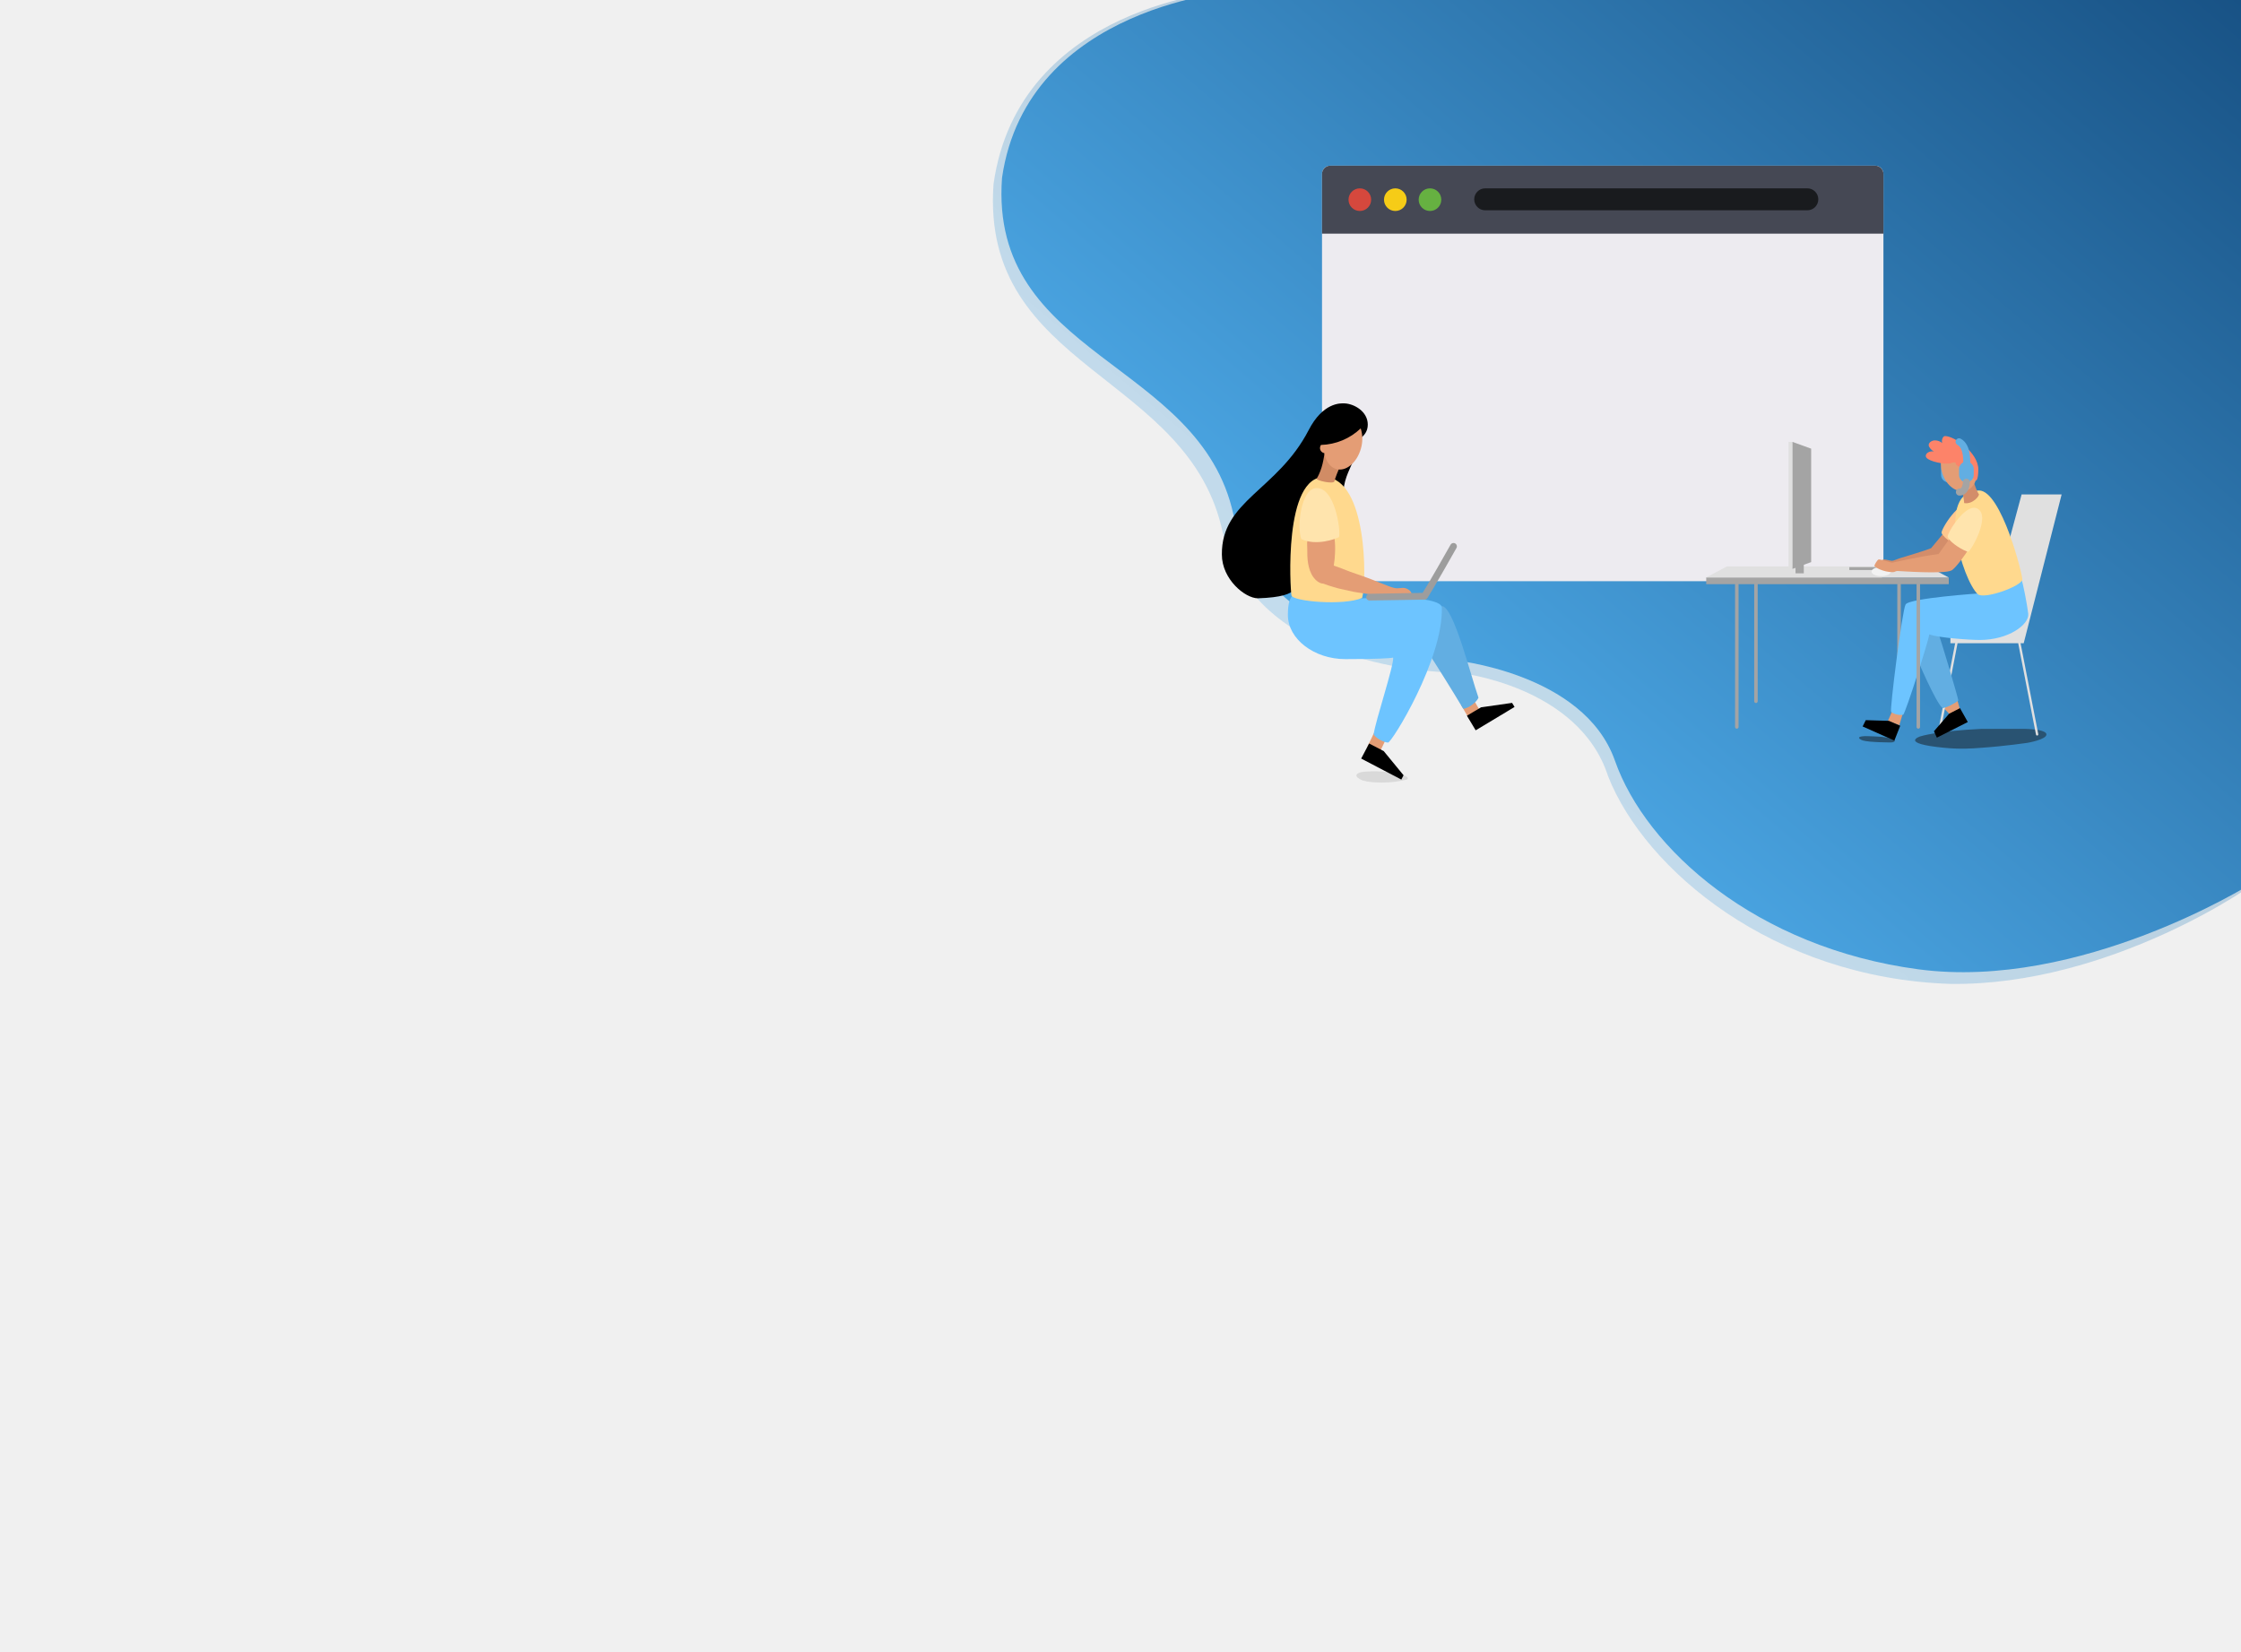
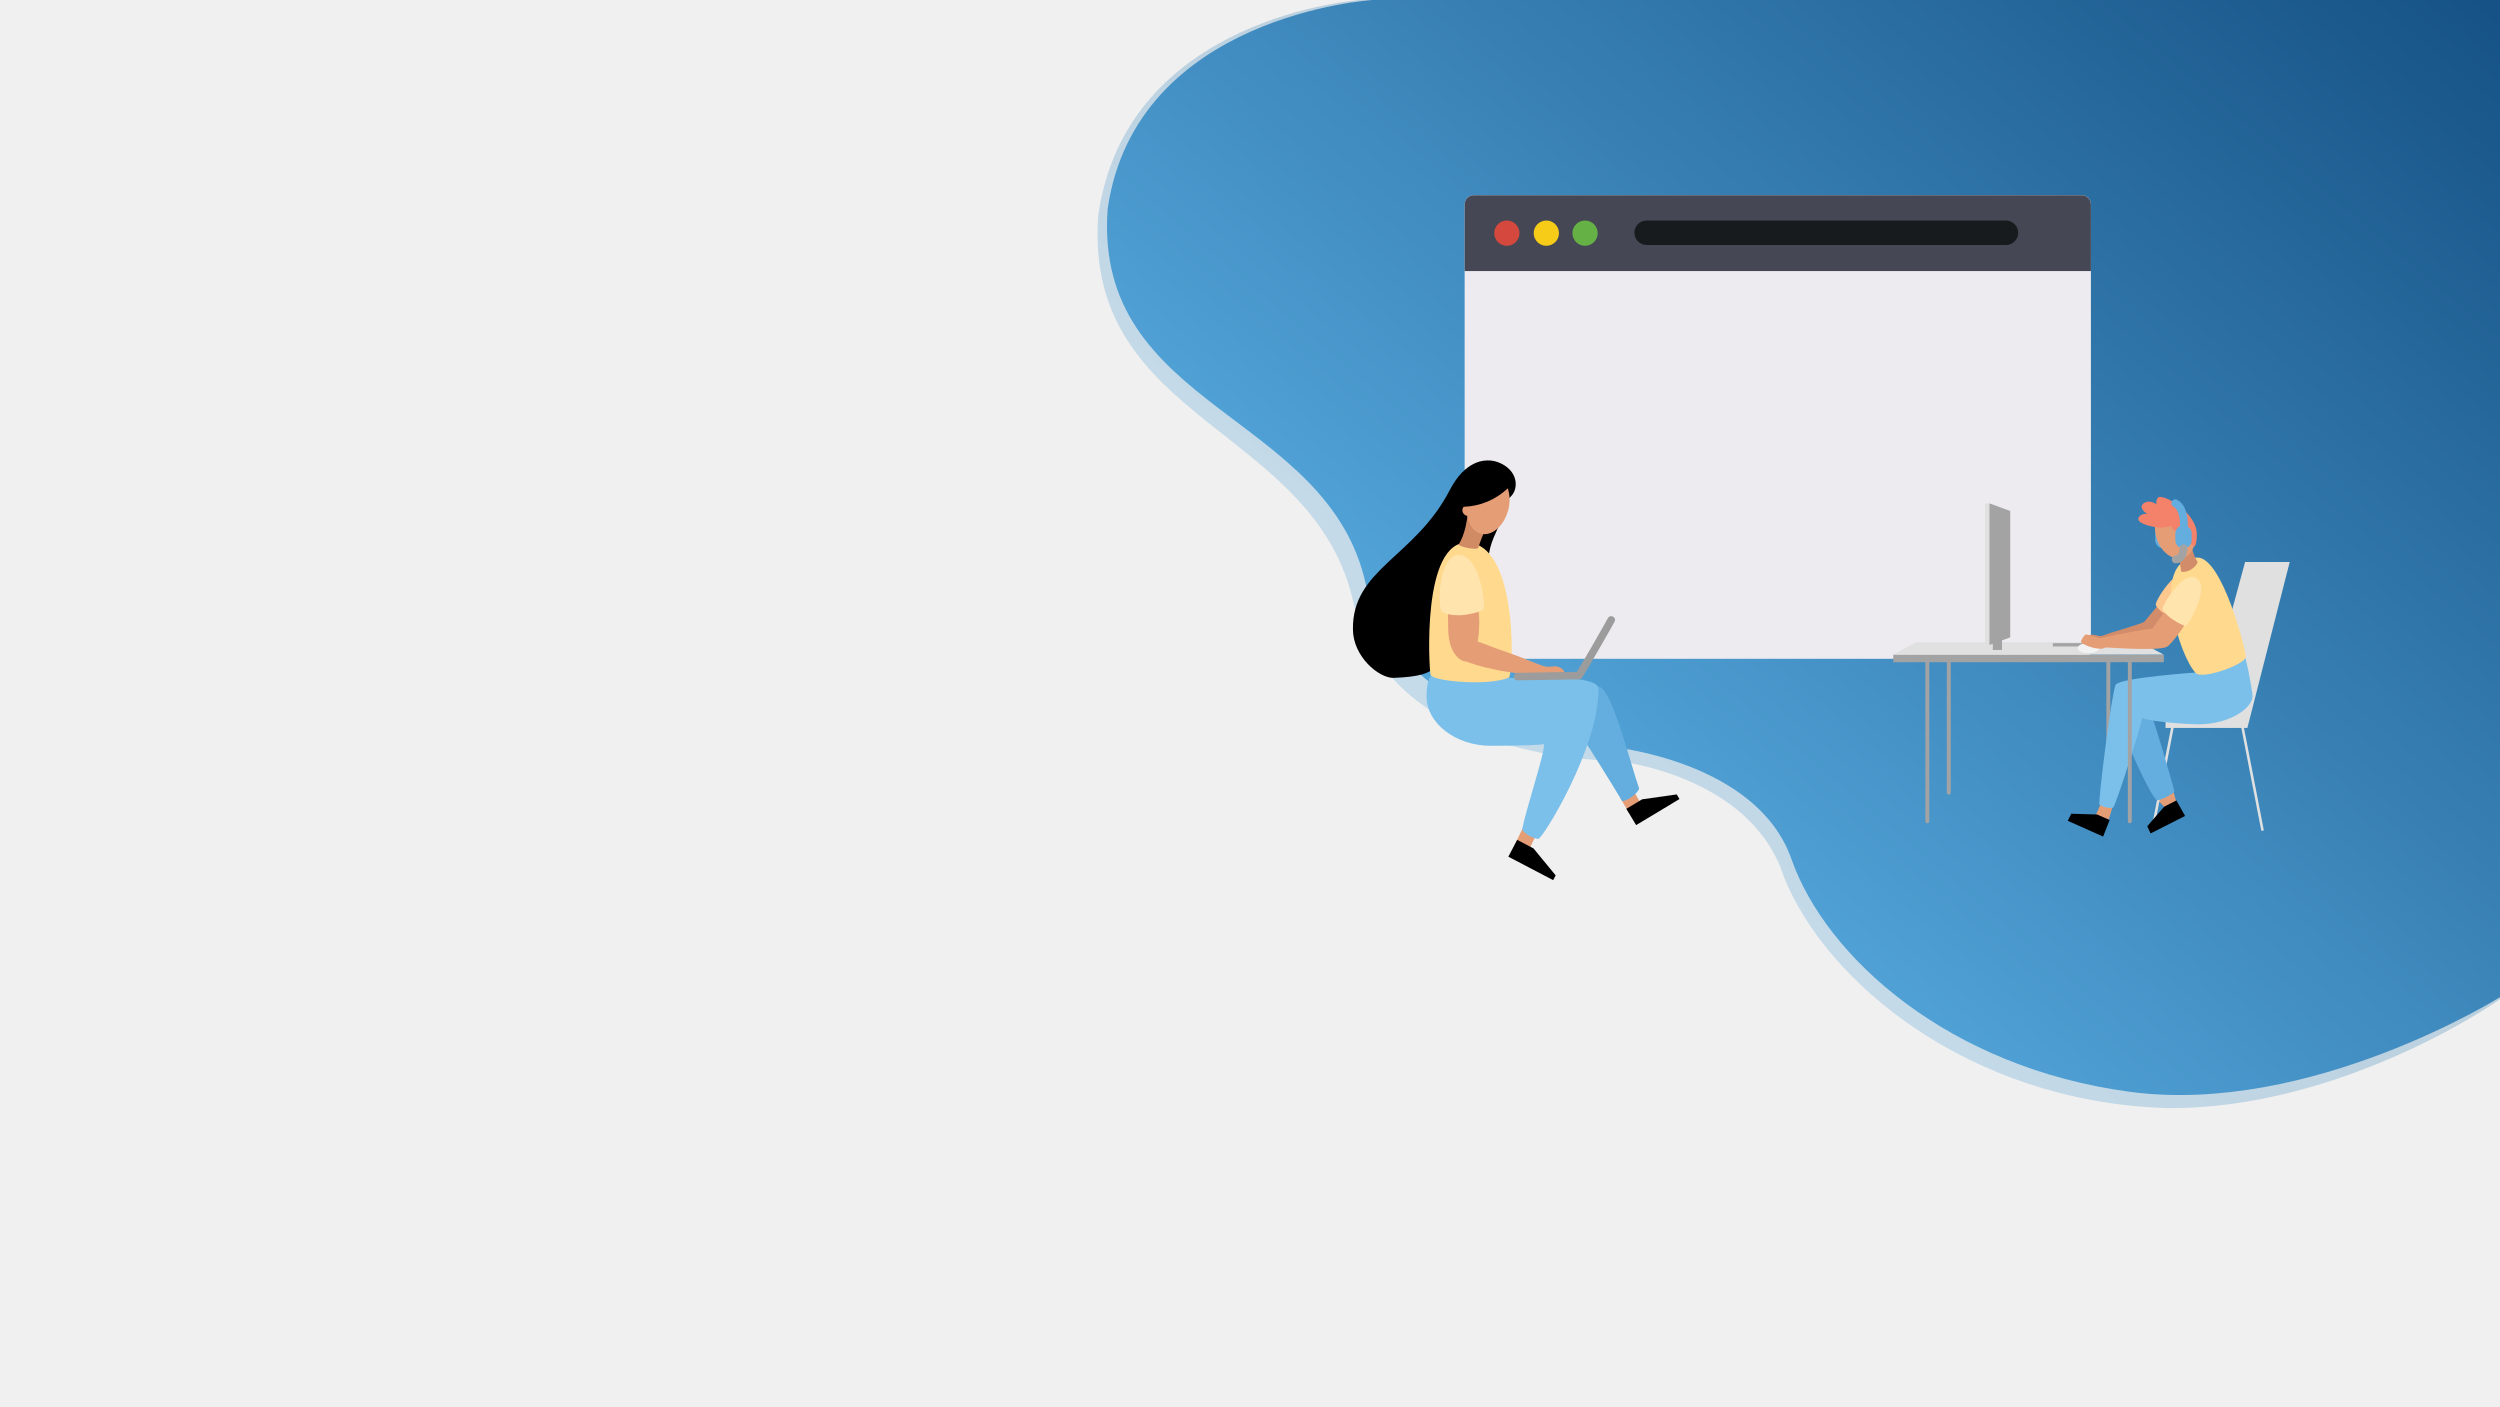
- <svg xmlns="http://www.w3.org/2000/svg" xmlns:xlink="http://www.w3.org/1999/xlink" version="1.1" id="Layer_1" x="0px" y="0px" viewBox="0 0 1920 1415" style="enable-background:new 0 0 1920 1415;" xml:space="preserve" class="page-background">
-   <style type="text/css">
- 	.st0{clip-path:url(#SVGID_2_);}
- 	.st1{fill:#FFFFFF;}
- 	.st2{fill:url(#Path_43_1_);}
- 	.st3{fill:url(#Path_44_1_);}
- 	.st4{fill:#EDEBF0;}
- 	.st5{fill:#454854;}
- 	.st6{fill:#D5483D;}
- 	.st7{fill:#F6CC17;}
- 	.st8{fill:#66B141;}
- 	.st9{fill:#191B1E;}
- 	.st10{fill:#295372;}
- 	.st11{fill:none;stroke:#A4A4A4;stroke-width:3;stroke-linecap:round;stroke-linejoin:round;}
- 	.st12{fill:#62AEE2;}
- 	.st13{fill:#E49D75;}
- 	.st14{fill:#D38D6A;}
- 	.st15{fill:none;stroke:#E0E0E0;stroke-width:2;stroke-linecap:round;stroke-linejoin:round;}
- 	.st16{fill:#E0E0E0;}
- 	.st17{fill:#6DC4FF;}
- 	.st18{fill:#FFC78E;}
- 	.st19{fill:#FFD98E;}
- 	.st20{fill:#FD8369;}
- 	.st21{fill:#A4A4A4;}
- 	.st22{fill:#F2F2F2;}
- 	.st23{fill:#FFE4AD;}
- 	.st24{fill:none;stroke:#62AEE2;stroke-width:6;stroke-linecap:round;stroke-linejoin:round;}
- 	.st25{fill:none;stroke:#A4A4A4;stroke-width:6;stroke-linecap:round;stroke-linejoin:round;}
- 	.st26{fill:#D9D9D9;}
- 	.st27{fill:#D18C65;}
- 	.st28{fill:#FFC88E;}
- 	.st29{fill:none;stroke:#9D9D9D;stroke-width:5.79;stroke-linecap:round;stroke-linejoin:round;}
- 	.st30{fill:#3F93CE;}
- 	.st31{font-family:'Corbel-Bold';}
- 	.st32{font-size:76px;}
- 	.st33{fill:#32424E;}
- 	.st34{font-family:'Corbel';}
- 	.st35{font-size:28px;}
- 	.st36{fill:url(#Rectangle_10_1_);}
- 	.st37{font-family:'Novecentosanswide-Light';}
- 	.st38{fill:#2C2C2C;}
- 	.st39{font-size:21px;}
- 	.st40{fill-rule:evenodd;clip-rule:evenodd;fill:#FFFFFF;}
- 	.st41{font-size:40px;}
- 	.st42{fill:#EFEFEF;}
- </style>
-   <g>
-     <defs>
-       <rect id="SVGID_1_" width="1920" height="1415" />
-     </defs>
-     <clipPath id="SVGID_2_">
-       <use xlink:href="#SVGID_1_" style="overflow:visible;" />
-     </clipPath>
-     <g id="Web_1920_1" class="st0">
-       <linearGradient id="Path_43_1_" gradientUnits="userSpaceOnUse" x1="0.262" y1="1247.473" x2="1.015" y2="1248.169" gradientTransform="matrix(1089.127 0 0 -851.0268 850.7007 1062241.5)" style="&#10;    color: #1a5285;&#10;">
-         <stop offset="0" style="stop-color:#4EABE9;stop-opacity:0.271" />
-         <stop offset="1" style="stop-color:#234C70;stop-opacity:0.361" />
-       </linearGradient>
-       <path id="Path_43" class="st2" d="M1052.8-8c0,0-180.2,11.7-201.6,165.9c-11.2,159.5,168,161.7,196.5,298.9    c29.5,121.3,200.9,119.5,200.9,119.5s104,10.5,129.2,88.9C1409.3,745,1519,838,1671,843c136.2,1.8,261.6-84.5,268.8-92.7    c-1.5-72.7,0.8-150.6-5.3-224.2C1925.7-4.2,1911-8,1911-8H1052.8z" />
-       <linearGradient id="Path_44_1_" gradientUnits="userSpaceOnUse" x1="0.266" y1="1247.47" x2="1.019" y2="1248.166" gradientTransform="matrix(1070.249 0 0 -840.9952 858.0005 1049722)">
-         <stop offset="0" style="stop-color:#4EABE9" />
-         <stop offset="1" style="stop-color:#185285" />
-       </linearGradient>
-       <path id="Path_44" class="st3" d="M1062-8c0,0-181.9,11.3-203.5,160.3c-11.3,154.1,169.6,156.2,198.3,288.8    c29.8,117.1,187,124.3,187,124.3s113,10.3,139.8,86.3c26.6,75.8,121.3,160.3,260,178.8s284.6-73,284.6-73V-8H1062z" />
-       <g id="Group_1" transform="translate(292.653 -79.92)">
-         <path id="Rectangle_1" class="st4" d="M847,221.9h467c3.9,0,7,3.1,7,7v342c0,3.9-3.1,7-7,7H847c-3.9,0-7-3.1-7-7v-342     C840,225,843.1,221.9,847,221.9z" />
-         <path id="Rectangle_2" class="st5" d="M847.1,221.9h466.8c3.9,0,7.1,3.2,7.1,7.1v51.1l0,0H840l0,0V229     C840,225.1,843.2,221.9,847.1,221.9C847.1,221.9,847.1,221.9,847.1,221.9z" />
-         <circle id="Ellipse_1" class="st6" cx="872.4" cy="251" r="9.7" />
-         <circle id="Ellipse_2" class="st7" cx="902.8" cy="251" r="9.7" />
-         <circle id="Ellipse_3" class="st8" cx="932.5" cy="251" r="9.7" />
-         <path id="Rectangle_3" class="st9" d="M979.8,241.3h276c5.2,0,9.4,4.2,9.4,9.4l0,0c0,5.2-4.2,9.4-9.4,9.4h-276     c-5.2,0-9.4-4.2-9.4-9.4l0,0C970.4,245.5,974.6,241.3,979.8,241.3z" />
-       </g>
-       <g id="Group_6" transform="translate(76 6)">
-         <path id="Path_46" class="st10" d="M1519.7,628.3c0,0-2.5-0.7-2.9-2.1c-0.4-1.4,5.3-1.5,5.3-1.5s3,0,8.8,0.3     c3.4,0.1,6.8,0.4,10.1,1c11,2.8,4.4,4,4.4,4s0,0.3-11.6-0.1S1519.7,628.3,1519.7,628.3z" />
-         <path id="Path_47" class="st10" d="M1659.2,618.5c0,0,17.9,0.2,18.1,4.7s-16.5,7.3-16.5,7.3s-19.1,2.8-39.2,4.2     c-9.2,0.7-18.2,1.3-31.8,0c-39.4-3.8-20.5-9.8-20.5-9.8s14-4.6,52.2-6.4l0,0C1660.5,618.4,1659.2,618.5,1659.2,618.5z" />
-         <g id="Layer_2_1_" transform="translate(2245.231 277.98)">
-           <g id="vector" transform="translate(-859.401 89.64)">
-             <line id="Line_1" class="st11" x1="165.2" y1="127" x2="165.2" y2="227.2" />
-             <path id="Rectangle_4" class="st12" d="M207.5,21.9L207.5,21.9c3.5,0,6.3,2.8,6.3,6.3v5.1c0,3.5-2.8,6.3-6.3,6.3l0,0       c-3.5,0-6.3-2.8-6.3-6.3v-5.1C201.2,24.7,204,21.9,207.5,21.9z" />
-             <path id="Path_1" class="st13" d="M159.1,236.2c-0.4,1.1-3.5,7.9-3.5,7.9l9.8,3.7l2.9-9.7L159.1,236.2z" />
-             <path id="Path_2" class="st13" d="M215.3,226.6l2,7.4l-8.8,4.3l-5.8-6.1L215.3,226.6z" />
-             <path id="Path_3" class="st14" d="M202.6,84.1c-1,1.2-9.3,11.2-9.9,11.9s-25,8.2-26.3,8.5s-5.9,2.4-7.2,2.4s-5.5-1.4-7.2-1.1       s-7.3,3.5-6.7,4.8s60.2-3,60.2-3l6.5-20.2L202.6,84.1z" />
-             <line id="Line_2" class="st15" x1="214.3" y1="177.5" x2="199.2" y2="255.6" />
-             <path id="Path_4" class="st16" d="M270.2,50h34.3L272,177.5h-62.8v-8.3l35.2-23.4L270.2,50z" />
-             <path id="Path_5" class="st12" d="M199.2,170.1c1.7,3.6,16.4,53.5,16.8,56.4c-1.9,2-10,6.3-13.5,6.6       c-5.9-4.6-22.3-43.4-22.3-43.4S185.8,157.5,199.2,170.1z" />
-             <path id="Path_6" class="st17" d="M269.9,122.6c1.3,1.5,5.4,23.9,6,29.7c0.9,9.1-16.7,22.4-41.6,22.4c-8.2,0-35.4-1.8-43.2-4.8       c-0.4,4.9-20.1,66.6-22.3,68.8c-3.7,1-9.1-1-10.4-2.4s9.4-86.5,12.4-92s64.4-9.6,64.4-9.6L269.9,122.6z" />
-             <path id="Path_7" class="st18" d="M227.3,58.8c11.5,6.7-5.7,36.1-7.9,36.9c-3.5-0.4-15.6-7.5-17.8-12.7       C201.1,79.8,217.5,53,227.3,58.8z" />
-             <path id="Path_8" class="st19" d="M233.7,46.6c19.3,0,37.8,73.6,37.1,76.5c-1.6,6-33.1,17.1-38.2,12.3       C219.7,123.5,196.1,46.6,233.7,46.6z" />
-             <line id="Line_3" class="st15" x1="268.3" y1="177.5" x2="283.5" y2="255.6" />
-             <path id="Path_9" d="M166.2,248.2l-5,12.7L134,248.8l2.7-5.4l19.8,0.6L166.2,248.2z" />
-             <path id="Path_10" d="M217.4,233.1l6.7,11.9l-26.5,13.4l-2.5-5.5l13-15L217.4,233.1z" />
-             <path id="Path_11" class="st14" d="M229.1,38.5c0.4,2.4,3.2,9.8,4.4,11.1s-5.3,9.2-12.5,7.8c-0.2-2.5-1.1-9.5-2.2-10.6       S229.1,38.5,229.1,38.5z" />
-             <ellipse id="Ellipse_4" transform="matrix(0.9508 -0.3099 0.3099 0.9508 2.1248 68.4523)" class="st13" cx="216.5" cy="27.5" rx="14.9" ry="20.2" />
-             <path id="Path_12" class="st20" d="M204.6,0c8,0,28.5,14.2,28.5,28.5c0,7.7-1.4,9.6-1.9,9.6s-5.5-3.8-5.5-6.6s-1-6.8-1.9-6.8       c-1.6,0-1.8,1.8-5.9,1.8c-1.5,0-4.4-1.8-4.4-4c-3.3,0.1-3.3,1.1-7.8,1.1c-5.1,0-17.6-2.6-17.6-6.5c0-2.7,3.5-4.5,6.9-3.9       c-2.3-1.2-4.4-3.8-4.4-5.5c0-2.4,3-4,5.3-4c2.3,0,4.6,0.8,6.3,2.3C201.4,4.3,202.4,0,204.6,0z" />
-             <circle id="Ellipse_5" class="st13" cx="223.2" cy="28.6" r="4.1" />
-             <rect id="Rectangle_5" x="0" y="121.1" class="st21" width="207.8" height="5.8" />
-             <path id="Path_13" class="st16" d="M190,111.7H17.7L0,121.1h207.6L190,111.7z" />
-             <line id="Line_4" class="st11" x1="26.2" y1="127" x2="26.2" y2="249.2" />
-             <line id="Line_5" class="st11" x1="42.6" y1="127" x2="42.6" y2="227.2" />
-             <line id="Line_6" class="st11" x1="181.7" y1="127" x2="181.7" y2="249.2" />
-             <rect id="Rectangle_6" x="122.6" y="112.3" class="st21" width="36.8" height="2.5" />
-             <rect id="Rectangle_7" x="76.5" y="109.2" class="st21" width="7.1" height="8.4" />
-             <ellipse id="Ellipse_6" class="st22" cx="149.9" cy="116.1" rx="8.3" ry="3.9" />
-             <path id="Path_14" class="st13" d="M208.5,88.1c-1.2,1.3-8.6,11.9-9.4,13c-16.8,2-39.1,7.4-39.9,7.4s-10.2-3-11.4-2.8       s-3.8,4.7-3.7,5.6s7.5,5.4,16,5.3c1.6-0.1,2.1-1,3.8-1s39.7,2.9,46.3-0.5c3.6-1.9,13.7-16.1,13.7-17.1S208.5,88.1,208.5,88.1z" />
-             <path id="Path_15" class="st23" d="M232.5,62.2c11.5,6.7-5.7,36.1-7.9,36.9c-3.5-0.4-15.6-7.5-17.8-12.7       C206.3,83.2,222.6,56.5,232.5,62.2z" />
-             <rect id="Rectangle_8" x="70.5" y="5" class="st16" width="3.4" height="108.8" />
-             <path id="Path_16" class="st21" d="M73.9,5v108.8l16-5.8V10.8L73.9,5z" />
-             <path id="Rectangle_9" class="st12" d="M222.9,21.9L222.9,21.9c3.5,0,6.3,2.8,6.3,6.3v5.1c0,3.5-2.8,6.3-6.3,6.3l0,0       c-3.5,0-6.3-2.8-6.3-6.3v-5.1C216.7,24.7,219.5,21.9,222.9,21.9z" />
-             <path id="Path_17" class="st24" d="M223.2,24.1c0-2.2,0.8-15.3-6.6-19.2" />
-             <path id="Path_18" class="st25" d="M222.9,39.5c0,1.3-0.5,8.5-6,8.5" />
-           </g>
-         </g>
-       </g>
-       <g id="Group_5" transform="translate(10 -15)">
-         <path id="Path_45" class="st26" d="M1157,683.5c0,0-6-2.4-4.7-4.8c1.3-2.4,7.8-2.6,7.8-2.6c4-0.3,8.1-0.4,12.2-0.1     c4.4,0.1,8.9,0.6,13.2,1.4c14.8,3,9.9,5.5,9.9,5.5c-7.1,1.8-14.3,2.6-21.6,2.6C1161.1,685.4,1157,683.5,1157,683.5z" />
-         <g id="Group_3" transform="translate(726.606 107.028)">
-           <g id="Layer_3" transform="translate(310.252 253.592)">
-             <path id="Path_29" d="M105.2,0c8.2,0.4,19.8,6.9,19.8,18.2s-11.8,15.7-22.3,17.5c7.2,8.5,10.1,10.2,9.4,13.9       s-7.3,13.8-7.9,25.4s-32,75.2-37.9,77.1S72,165.7,30.9,167C19.9,167,0,150.7,0,129.5C-0.5,83.3,47.6,74.5,74.3,23       C86.5-0.7,101.4-0.2,105.2,0z" />
-           </g>
-           <path id="Path_30" class="st13" d="M515.3,512.2l10-5.8l7.1,12.3l-10,5.8L515.3,512.2z" />
-           <path id="Path_31" class="st13" d="M440.9,535.3l10.4,5l-6.1,12.7l-10.4-5L440.9,535.3z" />
-           <path id="Path_32" class="st12" d="M498.7,427.3c10.1,0,25,60.6,31.4,78.4c-1.3,3.7-8.9,9.5-13.1,9.5c-8-13.5-26-42.3-29.2-46.8      C485.3,464.9,488.6,427.3,498.7,427.3z" />
-           <path id="Path_33" class="st17" d="M382.8,416.2c-8.8,0-16-1.9-16,18.7s22.5,37.8,49.2,37.8s38.6-0.7,41-1.3      c0.7,6.8-15,53.6-16.7,65.6c1.2,3.2,9,7.2,12.3,7.2c3.3,0,47.3-71.4,46.1-115.5c0.2-6.9-25.2-8.8-41.3-8.8s-50.2,1.8-54.5,1.8" />
-           <path id="Path_34" class="st19" d="M369.9,418.2c-1.1-4.6-7.1-103.3,28.9-101.5s35.7,89.7,31.6,103.6      C413.9,427.2,371,423.1,369.9,418.2z" />
-           <path id="Path_35" class="st27" d="M410.9,308.9c-0.6,1.3-3.6,8.5-4.2,11.4s-16.1-0.8-15.2-2.2c5.1-8.7,6-17.8,6.8-22.3      C399.1,291.6,414.7,300,410.9,308.9z" />
-           <path id="Path_36" class="st13" d="M406.5,366.9l-22.2,2.4c-1.5,1.9-0.9,6.3-0.9,8.5c-0.1,8.4,0.3,17.8,5.3,24.8      c2,2.7,5.2,5.4,8.4,5.4c5,2,13.3,4.2,13.3,4.2L423,415c0,0,21.3,3.8,31.8,3.5c3.5-0.1,7.1-0.5,10.5-0.4c2,0.1,5.2,0.7,7.1,0      c0.6-0.2,0.4-1.4,0.3-1.9c-0.5-1.7-2.1-2.8-3.5-3.6c-3.4-1.7-5.3-0.6-8.8-0.6c-2.9,0-6.3-1.4-11.3-3.4      c-5.9-2.3-12.6-5.1-18.5-7.1c-6.8-2.3-13.8-4.8-20.4-7.5c-1.3-0.5-2.7-0.9-4.1-1.4c0.6-3.6,1-7.2,1.1-10.9c0.2-4,0.1-8-0.4-12      C406.7,368.9,406.9,367.8,406.5,366.9z" />
-           <path id="Path_37" class="st23" d="M378.3,369.8c-3.8-10.1-0.5-41.5,11.8-43.5c17.1-2.5,22.2,37.2,20.5,41.8      C407.6,369.9,390.7,375.9,378.3,369.8z" />
-           <path id="Path_38" class="st13" d="M429.2,275c-9.2,8.8-21.3,13.8-34,14.2c-0.6,0.7-0.9,1.7-0.9,2.6c0,2.2,1.6,4.1,3.8,4.4      c1.1,6.7,4.7,12,9.9,13.6c8.4,2.6,18-5.3,21.4-17.6C431,286.6,431,280.6,429.2,275z" />
-           <path id="Path_39" class="st28" d="M442.3,419.2c8.9,0,40.9-0.3,46.8-0.3" />
-           <path id="Path_40" class="st29" d="M436.8,419.6c9.4,0,41.7-0.8,47.1-0.8c4.2-6.4,23.5-40.2,24.8-42.7" />
-           <path id="Path_41" d="M436.4,545l-6.8,12.9l34.4,18l1.9-3.7l-17-20.7L436.4,545z" />
-           <path id="Path_42" d="M520.2,521.2l7.5,12.5l33.3-20l-2.1-3.5l-26.6,3.8L520.2,521.2z" />
-         </g>
-       </g>
-     </g>
+ <svg xmlns="http://www.w3.org/2000/svg" viewBox="0 0 1920 1080">
+   <defs />
+   <linearGradient id="a" x1="1.517" x2="2.27" y1="1080.552" y2="1081.248" gradientTransform="matrix(1089.127 0 0 -851.0268 -524.127 920194.938)" gradientUnits="userSpaceOnUse">
+     <stop offset="0" stop-color="#56a9de" stop-opacity=".271" />
+     <stop offset="1" stop-color="#234d70" stop-opacity=".361" />
+   </linearGradient>
+   <path fill="url(#a)" d="M1044.961-.009s-180.19 11.7-201.569 165.924c-11.2 159.543 167.973 161.67 196.478 298.877 29.523 121.251 200.869 119.455 200.869 119.455s103.988 10.5 129.2 88.933c31.513 79.829 141.251 172.811 293.251 177.811 136.184 1.769 261.621-84.537 268.826-92.715-1.526-72.746.793-150.583-5.312-224.184C1917.861 3.796 1903.152-.009 1903.152-.009h-858.191z" />
+   <linearGradient id="b" x1="1.526" x2="2.279" y1="1080.55" y2="1081.246" gradientTransform="matrix(1070.249 0 0 -840.9952 -497.951 909350.813)" gradientUnits="userSpaceOnUse">
+     <stop offset="0" stop-color="#56a9de" />
+     <stop offset="1" stop-color="#165285" />
+   </linearGradient>
+   <path fill="url(#b)" d="M1054.161-.009s-181.887 11.3-203.467 160.307c-11.3 154.142 169.555 156.2 198.329 288.759 29.8 117.147 187.025 124.341 187.025 124.341s113.037 10.276 139.755 86.319c26.648 75.845 121.258 160.307 259.985 178.8s284.648-72.956 284.648-72.956V-.009h-866.275z" />
+   <g transform="translate(-558.049 -71.92)">
+     <path fill="#edebef" d="M1689.889 221.871h466.979a7 7 0 017 7v342.033a7 7 0 01-7 7h-466.979a7 7 0 01-7-7V228.871a7 7 0 017-7z" />
+     <path fill="#454854" d="M1689.979 221.871h466.8a7.09 7.09 0 017.09 7.09v51.137h-480.98v-51.137a7.09 7.09 0 017.09-7.09z" />
+     <circle cx="1715.314" cy="250.984" r="9.704" fill="#d5483d" />
+     <circle cx="1745.641" cy="250.984" r="9.704" fill="#f6cc19" />
+     <circle cx="1775.361" cy="250.984" r="9.704" fill="#65b145" />
+     <path fill="#181b1d" d="M1822.646 241.28h275.972a9.401 9.401 0 010 18.802h-275.972a9.401 9.401 0 010-18.802z" />
  </g>
+   <g transform="translate(611.129 381.62)">
+     <path fill="none" stroke="#a4a3a4" stroke-linecap="round" stroke-linejoin="round" stroke-width="3" d="M1008.076 126.946v100.205" />
+     <path fill="#63addf" d="M1050.375 21.856a6.272 6.272 0 016.272 6.272v5.097a6.272 6.272 0 11-12.544 0v-5.097a6.273 6.273 0 016.272-6.272z" />
+     <path fill="#e59d75" d="M1002.025 236.22c-.445 1.11-3.479 7.919-3.479 7.919l9.8 3.735 2.925-9.73-9.246-1.924zM1058.159 226.594l2.016 7.438-8.825 4.316-5.819-6.055 12.628-5.699z" />
+     <path fill="#d28c6a" d="M1045.51 84.069c-1.006 1.162-9.338 11.157-9.935 11.947-.597.79-24.991 8.2-26.277 8.548s-5.911 2.356-7.214 2.356-5.482-1.383-7.214-1.1-7.258 3.519-6.725 4.809c.533 1.29 60.2-3.018 60.2-3.018l6.5-20.242-9.335-3.3z" />
+     <path fill="none" stroke="#e0e0e0" stroke-linecap="round" stroke-linejoin="round" stroke-width="2" d="M1057.213 177.449l-15.161 78.099" />
+     <path fill="#e0e0e0" d="M1113.082 50.009h34.289l-32.517 127.44h-62.842v-8.3l35.186-23.364 25.884-95.776z" />
+     <path fill="#63addf" d="M1042.064 170.139c1.739 3.555 16.431 53.457 16.812 56.358-1.872 1.964-9.987 6.332-13.453 6.616-5.871-4.621-22.322-43.422-22.322-43.422s5.602-32.192 18.963-19.552z" />
+     <path fill="#7bc0ea" d="M1112.814 122.602c1.274 1.515 5.4 23.873 6.011 29.656.942 9.089-16.679 22.4-41.554 22.4-8.211 0-35.4-1.831-43.209-4.781-.4 4.941-20.094 66.569-22.326 68.8-3.667.958-9.089-1.034-10.444-2.4-1.355-1.366 9.41-86.507 12.423-92.005s64.417-9.63 64.417-9.63l34.682-12.04z" />
+     <path fill="#fdc78e" d="M1070.189 58.786c11.53 6.729-5.711 36.12-7.891 36.869-3.475-.4-15.573-7.474-17.842-12.68-.488-3.198 15.887-29.94 25.733-24.189z" />
+     <path fill="#ffd98e" d="M1076.577 46.587c19.272 0 37.831 73.575 37.07 76.52-1.559 6.039-33.13 17.084-38.2 12.339-12.812-11.99-36.437-88.859 1.13-88.859z" />
+     <path fill="none" stroke="#e0e0e0" stroke-linecap="round" stroke-linejoin="round" stroke-width="2" d="M1111.23 177.449l15.161 78.099" />
+     <path d="M1009.09 248.17l-5.029 12.688-27.151-12.1 2.7-5.434 19.829.589 9.651 4.257zM1060.338 233.114l6.673 11.906-26.518 13.433-2.513-5.526 12.968-15.008 9.39-4.805z" />
+     <path fill="#d28c6a" d="M1072.012 38.483c.437 2.437 3.206 9.782 4.408 11.129s-5.27 9.217-12.467 7.775c-.216-2.473-1.07-9.474-2.2-10.636s10.259-8.268 10.259-8.268z" />
+     <ellipse cx="1059.382" cy="27.53" fill="#e59d75" rx="14.894" ry="20.229" transform="rotate(-18.053 1059.462 27.514)" />
+     <path fill="#f4826a" d="M1047.526-.009c7.983 0 28.5 14.183 28.5 28.454 0 7.658-1.354 9.618-1.867 9.618-.513 0-5.466-3.843-5.466-6.6s-.974-6.845-1.924-6.845c-1.6 0-1.839 1.783-5.871 1.783-1.543 0-4.44-1.839-4.44-3.951-3.274.056-3.274 1.138-7.767 1.138-5.09 0-17.593-2.573-17.593-6.524 0-2.677 3.491-4.521 6.929-3.867-2.328-1.246-4.408-3.819-4.408-5.522 0-2.384 3.006-4.032 5.334-4.032a9.593 9.593 0 016.332 2.3c-.953-1.648-.019-5.952 2.241-5.952z" />
+     <circle cx="1066.13" cy="28.625" r="4.14" fill="#e59d75" />
+     <path fill="#a4a3a4" d="M842.889 121.123h207.835v5.827H842.889z" />
+     <path fill="#e0e0e0" d="M1032.847 111.657h-172.3l-17.657 9.414h207.619l-17.662-9.414z" />
+     <path fill="none" stroke="#a4a3a4" stroke-linecap="round" stroke-linejoin="round" stroke-width="3" d="M869.062 126.946V249.16M885.533 126.946v100.205M1024.551 126.946V249.16" />
+     <path fill="#a4a3a4" d="M965.46 112.311h36.849v2.525H965.46zM919.349 109.169h7.053v8.396h-7.053z" />
+     <ellipse cx="992.768" cy="116.109" fill="#f2f2f3" rx="8.264" ry="3.863" />
+     <path fill="#e59d75" d="M1051.385 88.085c-1.2 1.31-8.56 11.89-9.354 13.009-16.832 1.964-39.074 7.362-39.891 7.39-.817.028-10.171-3-11.426-2.781s-3.819 4.717-3.711 5.643c.108.926 7.474 5.374 15.954 5.262 1.6-.108 2.128-.982 3.791-.982 1.663 0 39.675 2.938 46.271-.509 3.587-1.88 13.666-16.054 13.666-17.116s-15.3-9.916-15.3-9.916z" />
+     <path fill="#ffe4ad" d="M1075.378 62.214c11.526 6.729-5.711 36.12-7.891 36.869-3.479-.4-15.573-7.474-17.846-12.68-.492-3.195 15.887-29.937 25.737-24.189z" />
+     <path fill="#e0e0e0" d="M913.37 4.976h3.378v108.753h-3.378z" />
+     <path fill="#a4a3a4" d="M916.744 4.976v108.753l15.974-5.843V10.815l-15.974-5.839z" />
+     <path fill="#63addf" d="M1065.813 21.856a6.272 6.272 0 016.272 6.272v5.097a6.272 6.272 0 11-12.544 0v-5.097a6.272 6.272 0 016.272-6.272z" />
+     <path fill="none" stroke="#63addf" stroke-linecap="round" stroke-linejoin="round" stroke-width="6" d="M1066.132 24.08c0-2.224.769-15.325-6.588-19.192" />
+     <path fill="none" stroke="#a4a3a4" stroke-linecap="round" stroke-linejoin="round" stroke-width="6" d="M1065.812 39.497c0 1.278-.5 8.528-6.011 8.528" />
+   </g>
+   <path d="M1144.233 353.659c8.162.434 19.841 6.9 19.841 18.184s-11.758 15.708-22.322 17.548c7.166 8.542 10.105 10.194 9.371 13.869s-7.349 13.78-7.891 25.355-31.969 75.231-37.936 77.071c-5.967 1.84 5.8 13.612-35.362 14.934-10.973 0-30.884-16.275-30.884-37.483-.493-46.227 47.553-55 74.27-106.574 12.26-23.673 27.125-23.111 30.913-22.904z" />
+   <path fill="#e59d75" d="M1244.05 612.215l9.977-5.76 7.067 12.251-9.977 5.755-7.067-12.246zM1169.74 635.36l10.392 5-6.076 12.73-10.4-4.966 6.084-12.764z" />
+   <path fill="#63addf" d="M1227.528 527.341c10.11 0 24.98 60.589 31.372 78.353-1.337 3.719-8.922 9.509-13.084 9.509-8.029-13.454-26.016-42.3-29.212-46.755-2.56-3.551.814-41.107 10.924-41.107z" />
+   <path fill="#7bc0ea" d="M1111.578 516.21c-8.764 0-15.984-1.889-15.984 18.741s22.519 37.813 49.245 37.813 38.553-.71 40.989-1.3c.72 6.821-15.032 53.56-16.724 65.594 1.208 3.216 9.025 7.22 12.33 7.22 3.305 0 47.267-71.409 46.123-115.535.153-6.9-25.246-8.813-41.295-8.813-16.049 0-50.207 1.849-54.527 1.849" />
+   <path fill="#ffd98e" d="M1098.652 518.237c-1.115-4.592-7.122-103.264 28.916-101.5 36.038 1.764 35.663 89.688 31.563 103.566-16.447 6.964-59.3 2.782-60.479-2.066z" />
+   <path fill="#d08b64" d="M1139.725 408.906c-.567 1.346-3.625 8.517-4.192 11.447s-16.058-.774-15.19-2.239c5.129-8.66 5.968-17.755 6.8-22.307.765-4.163 16.335 4.182 12.582 13.099z" />
+   <path fill="#e59d75" d="M1135.277 466.876l-22.233 2.367c-1.514 1.864-.858 6.273-.883 8.542-.1 8.384.276 17.755 5.346 24.817 1.973 2.747 5.2 5.425 8.384 5.381 4.981 1.973 13.291 4.246 13.291 4.246l12.611 2.782s21.276 3.773 31.781 3.526c3.5-.089 7.053-.493 10.544-.395 2.027.054 5.243.686 7.136 0 .552-.2.419-1.42.286-1.9-.454-1.672-2.052-2.846-3.521-3.576-3.413-1.7-5.346-.621-8.848-.562-2.865.049-6.283-1.411-11.255-3.359-5.864-2.3-12.552-5.1-18.529-7.117-6.811-2.293-13.76-4.769-20.408-7.492-1.312-.538-2.708-.927-4.084-1.356a71.935 71.935 0 001.065-10.85 65.557 65.557 0 00-.36-11.975c-.146-.998.096-2.152-.323-3.079z" />
+   <path fill="#ffe4ad" d="M1107.125 469.855c-3.783-10.051-.493-41.467 11.787-43.524 17.084-2.535 22.194 37.157 20.5 41.8-3.021 1.812-19.953 7.814-32.287 1.724z" />
+   <path fill="#e59d75" d="M1157.994 375.019a51.44 51.44 0 01-33.956 14.194 4.236 4.236 0 00-.917 2.619 4.438 4.438 0 003.793 4.37c1.1 6.722 4.656 11.989 9.893 13.582 8.384 2.555 17.957-5.312 21.35-17.572a29.412 29.412 0 00-.163-17.193z" />
+   <path fill="#fdc88e" d="M1171.063 519.193c8.877 0 40.935-.256 46.819-.256" />
+   <path fill="none" stroke="#9c9c9c" stroke-linecap="round" stroke-linejoin="round" stroke-width="5.79" d="M1165.578 519.608c9.371 0 41.714-.764 47.08-.764 4.163-6.411 23.5-40.185 24.773-42.74" />
+   <path d="M1165.179 645.007l-6.767 12.931 34.42 18.012 1.919-3.664-17.045-20.714-12.527-6.565zM1249.021 621.17l7.521 12.507 33.3-20.019-2.131-3.546-26.563 3.768-12.127 7.29z" />
</svg>
